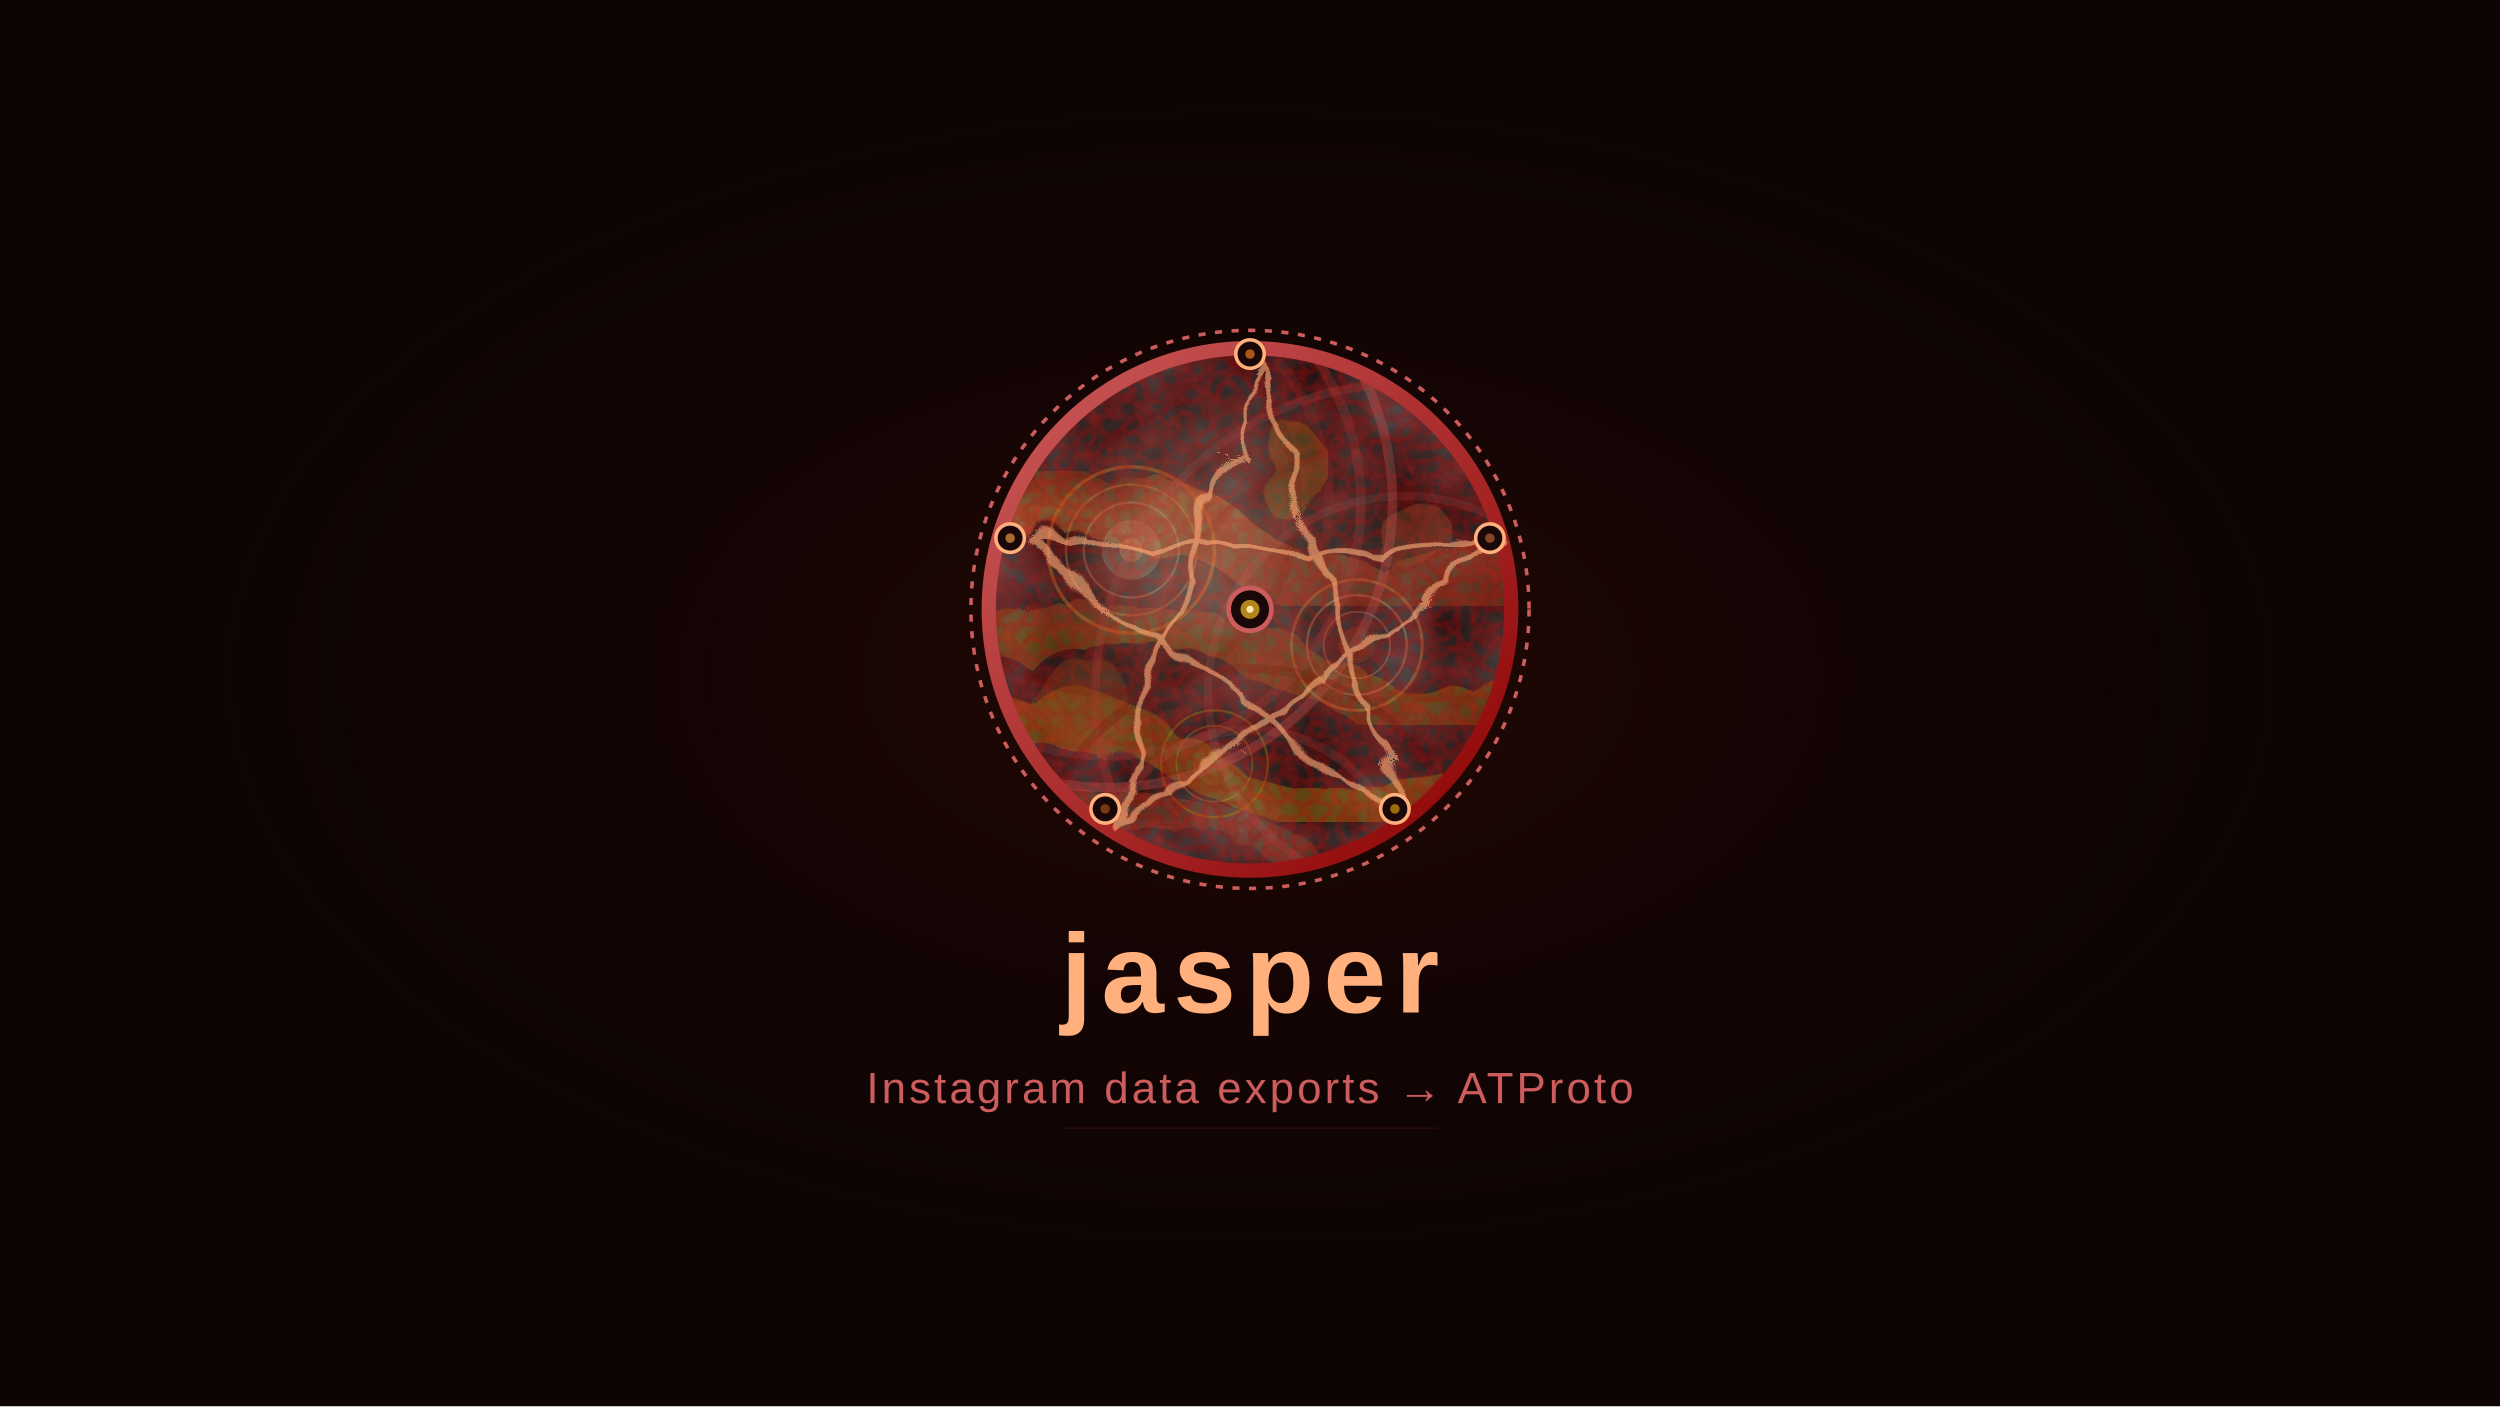
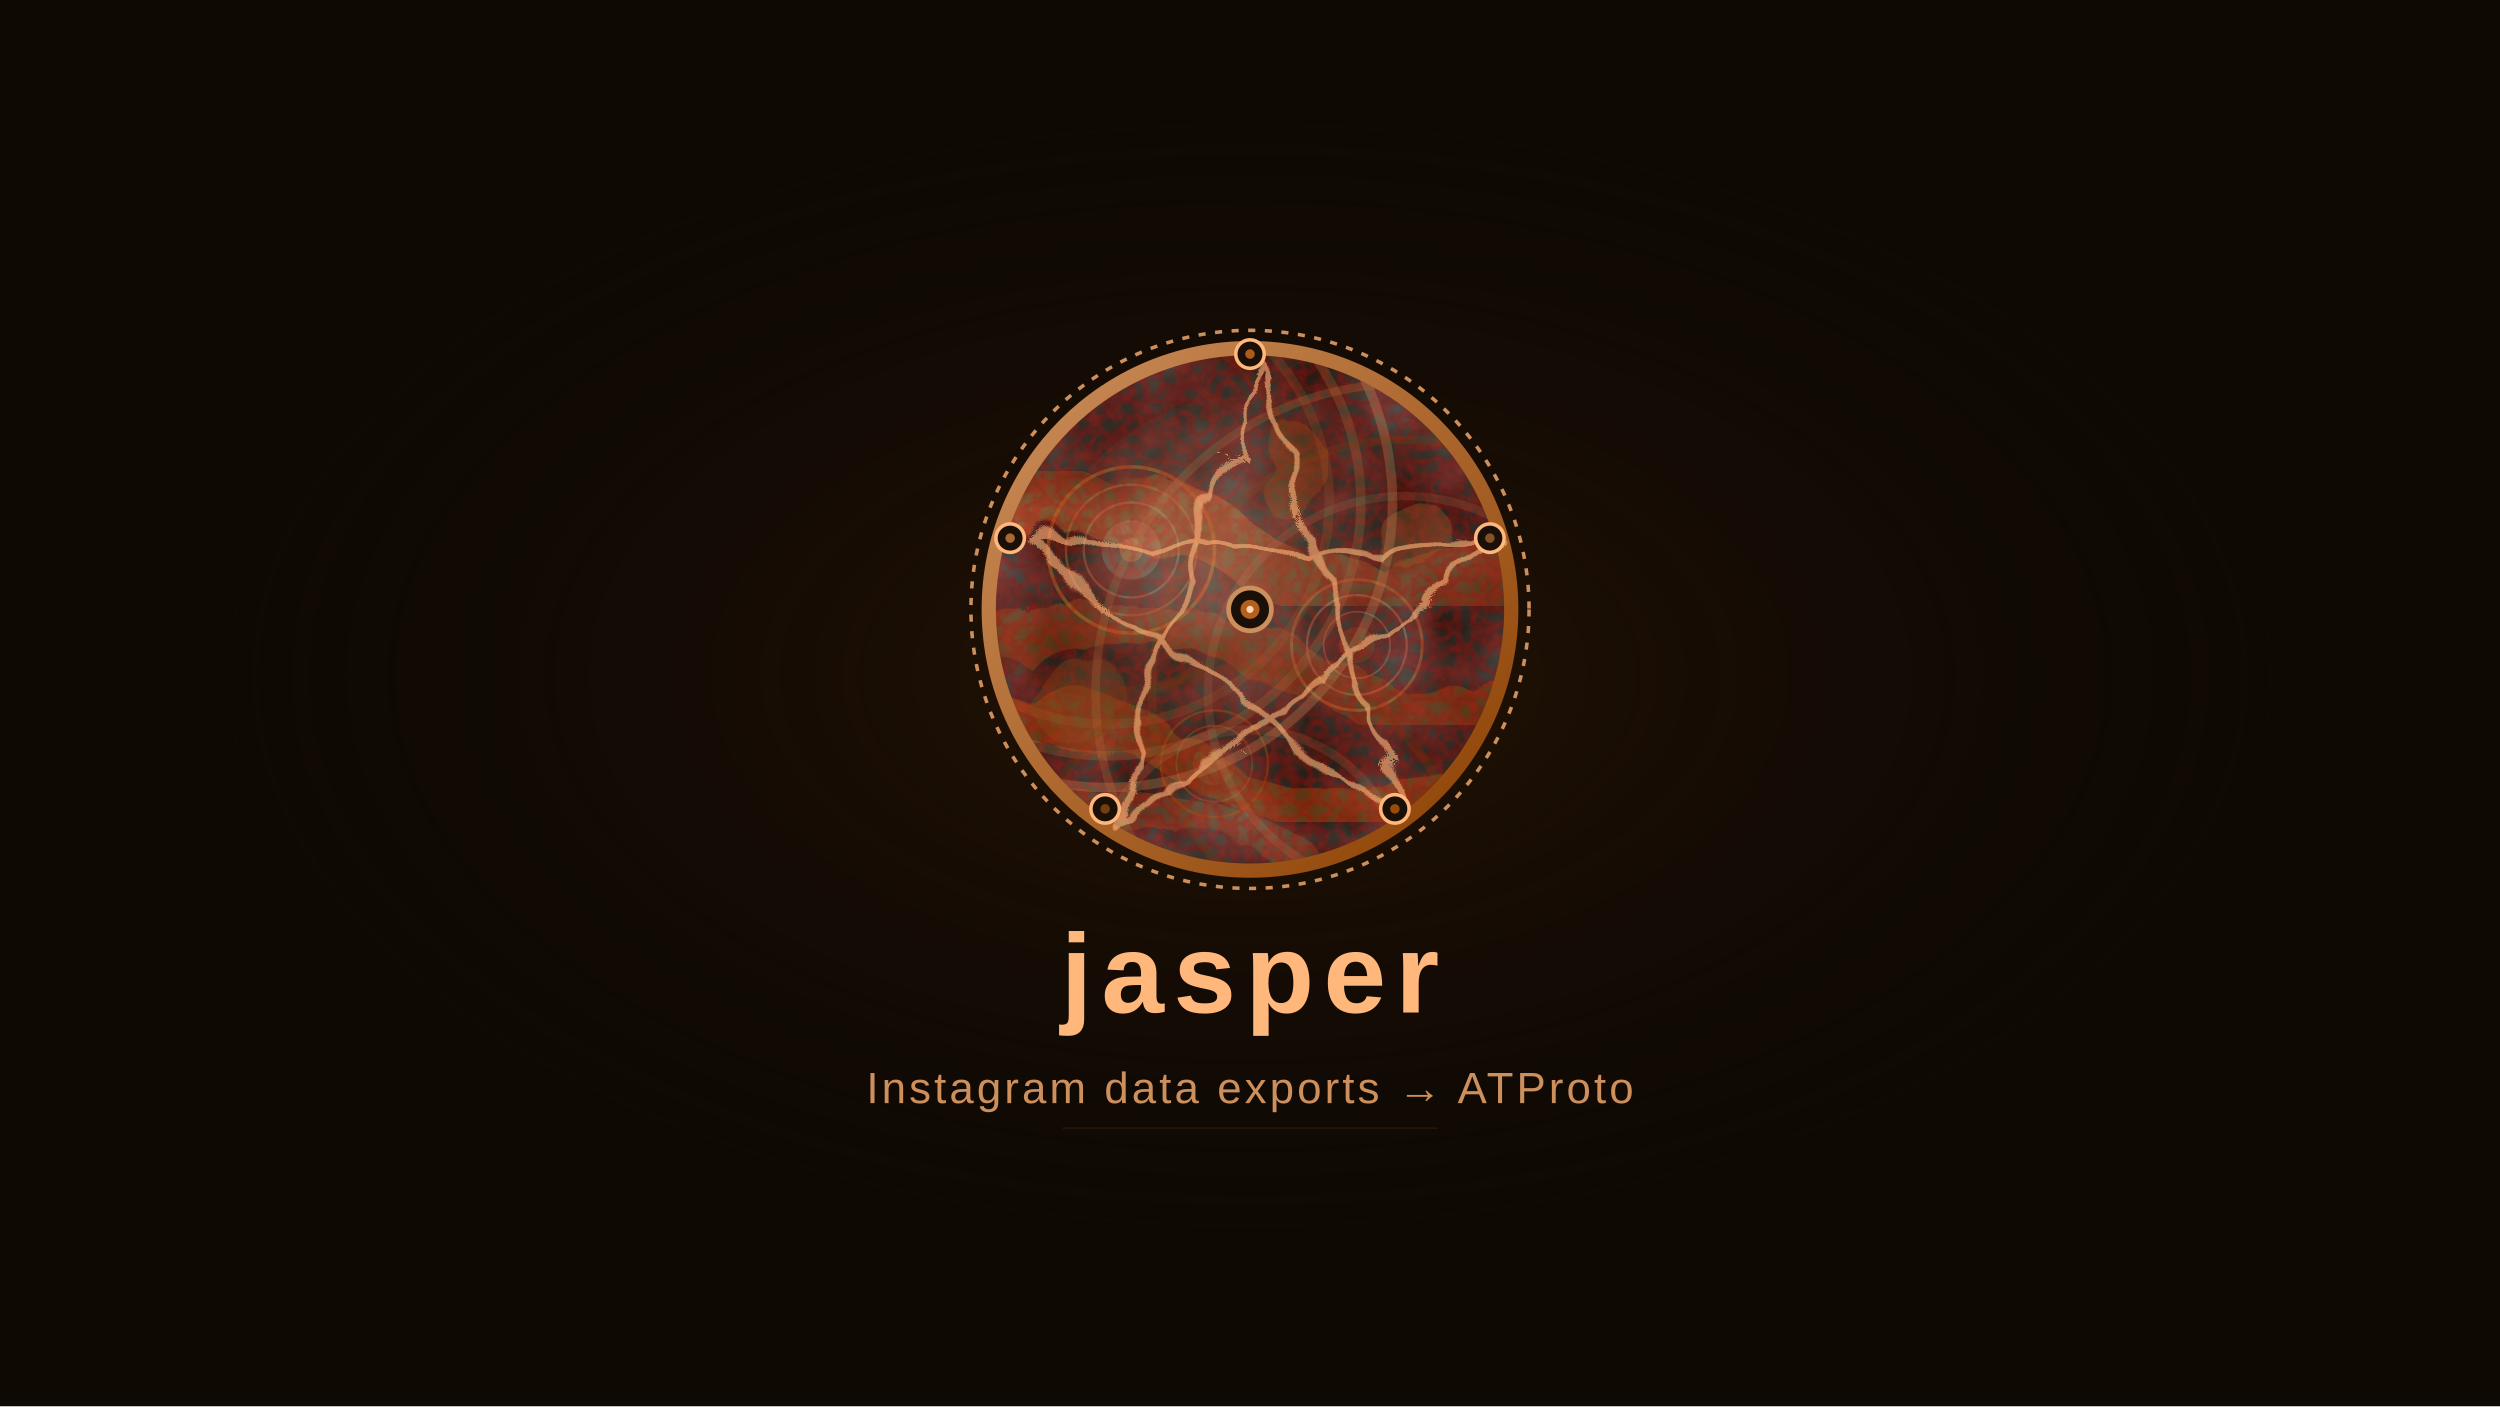
<svg xmlns="http://www.w3.org/2000/svg" viewBox="0 0 1600 900" width="1600" height="900">
  <defs>
    <radialGradient id="bgGlowJasper" cx="50%" cy="48%" r="42%">
-       <stop offset="0%" stop-color="#2a0a04" stop-opacity="0.9" />
-       <stop offset="100%" stop-color="#0f0404" stop-opacity="0" />
+       <stop offset="0%" stop-color="#2a1504" stop-opacity="0.9" />
+       <stop offset="100%" stop-color="#0f0904" stop-opacity="0" />
    </radialGradient>
  </defs>
-   <rect width="1600" height="900" fill="#0f0404" />
+   <rect width="1600" height="900" fill="#0f0904" />
  <rect width="1600" height="900" fill="url(#bgGlowJasper)" />
  <svg x="610" y="200" width="380" height="380" viewBox="0 0 500 500">
    <defs>
      <clipPath id="circleClip">
        <circle cx="250" cy="250" r="220" />
      </clipPath>
      <filter id="stoneNoise" x="0%" y="0%" width="100%" height="100%">
        <feTurbulence type="fractalNoise" baseFrequency="0.015" numOctaves="4" seed="7" result="noise" />
        <feColorMatrix type="saturate" values="0" result="mono" />
        <feComponentTransfer result="contrast">
          <feFuncR type="linear" slope="1.8" intercept="-0.4" />
          <feFuncG type="linear" slope="1.8" intercept="-0.4" />
          <feFuncB type="linear" slope="1.8" intercept="-0.4" />
        </feComponentTransfer>
        <feGaussianBlur stdDeviation="1.5" result="blurred" />
      </filter>
      <filter id="swirlBands" x="-20%" y="-20%" width="140%" height="140%">
        <feTurbulence type="turbulence" baseFrequency="0.008" numOctaves="3" seed="42" result="turb" />
        <feDisplacementMap in="SourceGraphic" in2="turb" scale="40" xChannelSelector="R" yChannelSelector="G" />
      </filter>
      <filter id="speckles" x="0%" y="0%" width="100%" height="100%">
        <feTurbulence type="turbulence" baseFrequency="0.08" numOctaves="2" seed="15" result="speckle" />
        <feColorMatrix type="matrix" values="           1 0 0 0 0.4           0 0 0 0 0           0 0 0 0 0           0 0 0 -3 1.5" result="speckleMask" />
      </filter>
      <linearGradient id="bandGradient1" x1="0%" y1="0%" x2="100%" y2="100%">
-         <stop offset="0%" stop-color="#8B4513" stop-opacity="0.7" />
-         <stop offset="25%" stop-color="#CD853F" stop-opacity="0.9" />
-         <stop offset="50%" stop-color="#D2691E" stop-opacity="0.6" />
-         <stop offset="75%" stop-color="#A0522D" stop-opacity="0.8" />
-         <stop offset="100%" stop-color="#8B4513" stop-opacity="0.7" />
+         <stop offset="0%" stop-color="#8b4913" stop-opacity="0.7" />
+         <stop offset="25%" stop-color="#cd7f3f" stop-opacity="0.9" />
+         <stop offset="50%" stop-color="#d26f1e" stop-opacity="0.6" />
+         <stop offset="75%" stop-color="#a0612d" stop-opacity="0.8" />
+         <stop offset="100%" stop-color="#8b4913" stop-opacity="0.7" />
      </linearGradient>
      <linearGradient id="bandGradient2" x1="100%" y1="0%" x2="0%" y2="100%">
-         <stop offset="0%" stop-color="#CD5C5C" stop-opacity="0.5" />
-         <stop offset="50%" stop-color="#B8860B" stop-opacity="0.7" />
-         <stop offset="100%" stop-color="#D2691E" stop-opacity="0.4" />
+         <stop offset="0%" stop-color="#cd8f5c" stop-opacity="0.5" />
+         <stop offset="50%" stop-color="#b8590b" stop-opacity="0.7" />
+         <stop offset="100%" stop-color="#d26f1e" stop-opacity="0.4" />
      </linearGradient>
      <radialGradient id="centerGlow" cx="40%" cy="40%" r="60%">
-         <stop offset="0%" stop-color="#E8C39E" stop-opacity="0.3" />
-         <stop offset="100%" stop-color="#1a0808" stop-opacity="0" />
+         <stop offset="0%" stop-color="#e8bf9e" stop-opacity="0.3" />
+         <stop offset="100%" stop-color="#1a1008" stop-opacity="0" />
      </radialGradient>
      <linearGradient id="redGlow" x1="0%" y1="0%" x2="100%" y2="100%">
-         <stop offset="0%" stop-color="#CD5C5C" />
-         <stop offset="100%" stop-color="#8B0000" />
+         <stop offset="0%" stop-color="#cd8f5c" />
+         <stop offset="100%" stop-color="#8b3f00" />
      </linearGradient>
    </defs>
-     <circle cx="250" cy="250" r="220" fill="#1a0808" />
+     <circle cx="250" cy="250" r="220" fill="#1a1008" />
    <g clip-path="url(#circleClip)">
-       <rect x="0" y="0" width="500" height="500" fill="#2a1210" filter="url(#stoneNoise)" opacity="0.4" />
+       <rect x="0" y="0" width="500" height="500" fill="#2a1c10" filter="url(#stoneNoise)" opacity="0.4" />
      <path d="M -50 180 Q 100 120, 250 200 T 550 150" fill="none" stroke="url(#bandGradient1)" stroke-width="60" filter="url(#swirlBands)" opacity="0.6" />
      <path d="M -30 280 Q 150 220, 300 300 T 580 250" fill="none" stroke="url(#bandGradient2)" stroke-width="45" filter="url(#swirlBands)" opacity="0.5" />
-       <path d="M -40 350 Q 80 300, 200 380 T 560 340" fill="none" stroke="#B8860B" stroke-width="35" filter="url(#swirlBands)" opacity="0.4" />
-       <path d="M -20 420 Q 120 380, 280 450 T 540 400" fill="none" stroke="#A0522D" stroke-width="28" filter="url(#swirlBands)" opacity="0.35" />
-       <circle cx="150" cy="200" r="70" fill="none" stroke="#D2691E" stroke-width="3" opacity="0.5" />
-       <circle cx="150" cy="200" r="55" fill="none" stroke="#CD853F" stroke-width="2" opacity="0.4" />
-       <circle cx="150" cy="200" r="40" fill="none" stroke="#DEB887" stroke-width="2" opacity="0.3" />
-       <circle cx="150" cy="200" r="25" fill="#D2B48C" opacity="0.25" />
-       <circle cx="150" cy="200" r="10" fill="#F4A460" opacity="0.3" />
-       <circle cx="340" cy="280" r="55" fill="none" stroke="#CD853F" stroke-width="2.5" opacity="0.45" />
-       <circle cx="340" cy="280" r="42" fill="none" stroke="#D2B48C" stroke-width="2" opacity="0.35" />
-       <circle cx="340" cy="280" r="28" fill="none" stroke="#DEB887" stroke-width="1.5" opacity="0.3" />
-       <circle cx="340" cy="280" r="15" fill="#D2691E" opacity="0.2" />
-       <circle cx="220" cy="380" r="45" fill="none" stroke="#B8860B" stroke-width="2" opacity="0.4" />
-       <circle cx="220" cy="380" r="32" fill="none" stroke="#DAA520" stroke-width="1.5" opacity="0.3" />
-       <circle cx="220" cy="380" r="18" fill="#CD853F" opacity="0.15" />
+       <path d="M -40 350 Q 80 300, 200 380 T 560 340" fill="none" stroke="#b8590b" stroke-width="35" filter="url(#swirlBands)" opacity="0.4" />
+       <path d="M -20 420 Q 120 380, 280 450 T 540 400" fill="none" stroke="#a0612d" stroke-width="28" filter="url(#swirlBands)" opacity="0.35" />
+       <circle cx="150" cy="200" r="70" fill="none" stroke="#d26f1e" stroke-width="3" opacity="0.5" />
+       <circle cx="150" cy="200" r="55" fill="none" stroke="#cd7f3f" stroke-width="2" opacity="0.4" />
+       <circle cx="150" cy="200" r="40" fill="none" stroke="#deae87" stroke-width="2" opacity="0.3" />
+       <circle cx="150" cy="200" r="25" fill="#d2ac8c" opacity="0.25" />
+       <circle cx="150" cy="200" r="10" fill="#f4a360" opacity="0.3" />
+       <circle cx="340" cy="280" r="55" fill="none" stroke="#cd7f3f" stroke-width="2.5" opacity="0.45" />
+       <circle cx="340" cy="280" r="42" fill="none" stroke="#d2ac8c" stroke-width="2" opacity="0.35" />
+       <circle cx="340" cy="280" r="28" fill="none" stroke="#deae87" stroke-width="1.5" opacity="0.3" />
+       <circle cx="340" cy="280" r="15" fill="#d26f1e" opacity="0.2" />
+       <circle cx="220" cy="380" r="45" fill="none" stroke="#b8590b" stroke-width="2" opacity="0.4" />
+       <circle cx="220" cy="380" r="32" fill="none" stroke="#da7420" stroke-width="1.5" opacity="0.3" />
+       <circle cx="220" cy="380" r="18" fill="#cd7f3f" opacity="0.15" />
      <rect x="0" y="0" width="500" height="500" fill="#000" filter="url(#speckles)" opacity="0.3" />
-       <ellipse cx="380" cy="180" rx="35" ry="25" fill="#A0522D" filter="url(#swirlBands)" opacity="0.35" />
-       <ellipse cx="100" cy="320" rx="45" ry="30" fill="#8B4513" filter="url(#swirlBands)" opacity="0.3" />
-       <ellipse cx="280" cy="120" rx="25" ry="40" fill="#B8860B" filter="url(#swirlBands)" opacity="0.25" />
-       <circle cx="130" cy="160" r="240.0" fill="none" stroke="#CD5C5C" stroke-width="8.0" opacity="0.3" />
-       <circle cx="130" cy="160" r="213.333" fill="none" stroke="#B83A3A" stroke-width="8.0" opacity="0.25" />
-       <circle cx="130" cy="160" r="186.667" fill="none" stroke="#A82A2A" stroke-width="8.0" opacity="0.2" />
-       <circle cx="130" cy="160" r="160.0" fill="none" stroke="#780000" stroke-width="8.0" opacity="0.15" />
-       <circle cx="380" cy="320" r="260.0" fill="none" stroke="#B83A3A" stroke-width="7.091" opacity="0.25" />
-       <circle cx="380" cy="320" r="212.727" fill="none" stroke="#880A0A" stroke-width="7.091" opacity="0.2" />
-       <circle cx="380" cy="320" r="165.455" fill="none" stroke="#CD5C5C" stroke-width="7.091" opacity="0.15" />
-       <circle cx="250" cy="480" r="180.0" fill="none" stroke="#780000" stroke-width="7.714" opacity="0.2" />
-       <circle cx="250" cy="480" r="128.571" fill="none" stroke="#CD5C5C" stroke-width="7.714" opacity="0.15" />
+       <ellipse cx="380" cy="180" rx="35" ry="25" fill="#a0612d" filter="url(#swirlBands)" opacity="0.35" />
+       <ellipse cx="100" cy="320" rx="45" ry="30" fill="#8b4913" filter="url(#swirlBands)" opacity="0.3" />
+       <ellipse cx="280" cy="120" rx="25" ry="40" fill="#b8590b" filter="url(#swirlBands)" opacity="0.25" />
+       <circle cx="130" cy="160" r="240.0" fill="none" stroke="#cd8f5c" stroke-width="8.0" opacity="0.3" />
+       <circle cx="130" cy="160" r="213.333" fill="none" stroke="#b8733a" stroke-width="8.0" opacity="0.25" />
+       <circle cx="130" cy="160" r="186.667" fill="none" stroke="#a8632a" stroke-width="8.0" opacity="0.2" />
+       <circle cx="130" cy="160" r="160.0" fill="none" stroke="#783600" stroke-width="8.0" opacity="0.15" />
+       <circle cx="380" cy="320" r="260.0" fill="none" stroke="#b8733a" stroke-width="7.091" opacity="0.25" />
+       <circle cx="380" cy="320" r="212.727" fill="none" stroke="#88430a" stroke-width="7.091" opacity="0.2" />
+       <circle cx="380" cy="320" r="165.455" fill="none" stroke="#cd8f5c" stroke-width="7.091" opacity="0.15" />
+       <circle cx="250" cy="480" r="180.0" fill="none" stroke="#783600" stroke-width="7.714" opacity="0.2" />
+       <circle cx="250" cy="480" r="128.571" fill="none" stroke="#cd8f5c" stroke-width="7.714" opacity="0.15" />
    </g>
    <circle cx="250" cy="250" r="180" fill="url(#centerGlow)" />
    <circle cx="250" cy="250" r="220" fill="none" stroke="url(#redGlow)" stroke-width="12" />
-     <circle cx="250" cy="250" r="235" fill="none" stroke="#CD5C5C" stroke-width="3" stroke-dasharray="6, 8" />
-     <path d="M 250 35 L 372 418 L 48 190 L 452 190 L 128 418 Z" fill="none" stroke="#FFB07C" stroke-width="5" stroke-linejoin="round" opacity="0.6" filter="url(#swirlBands)" />
-     <circle cx="250" cy="250" r="18" fill="#1a0808" stroke="#CD5C5C" stroke-width="4" />
-     <circle cx="250" cy="250" r="8" fill="#DAA520" opacity="0.8" />
-     <circle cx="250" cy="250" r="3" fill="#FFE4B5" />
+     <circle cx="250" cy="250" r="235" fill="none" stroke="#cd8f5c" stroke-width="3" stroke-dasharray="6, 8" />
+     <path d="M 250 35 L 372 418 L 48 190 L 452 190 L 128 418 Z" fill="none" stroke="#ffb77c" stroke-width="5" stroke-linejoin="round" opacity="0.6" filter="url(#swirlBands)" />
+     <circle cx="250" cy="250" r="18" fill="#1a1008" stroke="#cd8f5c" stroke-width="4" />
+     <circle cx="250" cy="250" r="8" fill="#da7420" opacity="0.8" />
+     <circle cx="250" cy="250" r="3" fill="#ffd6b5" />
    <g>
-       <circle cx="250" cy="35" r="12" fill="#1a0808" stroke="#FFB07C" stroke-width="3" />
-       <circle cx="250" cy="35" r="4" fill="#D2691E" opacity="0.8" />
+       <circle cx="250" cy="35" r="12" fill="#1a1008" stroke="#ffb77c" stroke-width="3" />
+       <circle cx="250" cy="35" r="4" fill="#d26f1e" opacity="0.8" />
    </g>
    <g>
-       <circle cx="372" cy="418" r="12" fill="#1a0808" stroke="#FFB07C" stroke-width="3" />
-       <circle cx="372" cy="418" r="4" fill="#B8860B" opacity="0.8" />
+       <circle cx="372" cy="418" r="12" fill="#1a1008" stroke="#ffb77c" stroke-width="3" />
+       <circle cx="372" cy="418" r="4" fill="#b8590b" opacity="0.8" />
    </g>
    <g>
-       <circle cx="48" cy="190" r="12" fill="#1a0808" stroke="#FFB07C" stroke-width="3" />
-       <circle cx="48" cy="190" r="4" fill="#CD853F" opacity="0.8" />
+       <circle cx="48" cy="190" r="12" fill="#1a1008" stroke="#ffb77c" stroke-width="3" />
+       <circle cx="48" cy="190" r="4" fill="#cd7f3f" opacity="0.8" />
    </g>
    <g>
-       <circle cx="452" cy="190" r="12" fill="#1a0808" stroke="#FFB07C" stroke-width="3" />
-       <circle cx="452" cy="190" r="4" fill="#A0522D" opacity="0.8" />
+       <circle cx="452" cy="190" r="12" fill="#1a1008" stroke="#ffb77c" stroke-width="3" />
+       <circle cx="452" cy="190" r="4" fill="#a0612d" opacity="0.8" />
    </g>
    <g>
-       <circle cx="128" cy="418" r="12" fill="#1a0808" stroke="#FFB07C" stroke-width="3" />
-       <circle cx="128" cy="418" r="4" fill="#8B4513" opacity="0.8" />
+       <circle cx="128" cy="418" r="12" fill="#1a1008" stroke="#ffb77c" stroke-width="3" />
+       <circle cx="128" cy="418" r="4" fill="#8b4913" opacity="0.8" />
    </g>
  </svg>
-   <text x="800" y="648" text-anchor="middle" font-family="'SF Pro Display', 'Helvetica Neue', Arial, sans-serif" font-size="72" font-weight="700" letter-spacing="6" fill="#FFB07C">jasper</text>
-   <text x="800" y="706" text-anchor="middle" font-family="'SF Pro Text', 'Helvetica Neue', Arial, sans-serif" font-size="28" font-weight="400" letter-spacing="2" fill="#CD5C5C">Instagram data exports → ATProto</text>
-   <line x1="680" y1="722" x2="920" y2="722" stroke="#2a0a04" stroke-width="1" />
+   <text x="800" y="648" text-anchor="middle" font-family="'SF Pro Display', 'Helvetica Neue', Arial, sans-serif" font-size="72" font-weight="700" letter-spacing="6" fill="#ffb77c">jasper</text>
+   <text x="800" y="706" text-anchor="middle" font-family="'SF Pro Text', 'Helvetica Neue', Arial, sans-serif" font-size="28" font-weight="400" letter-spacing="2" fill="#cd8f5c">Instagram data exports → ATProto</text>
+   <line x1="680" y1="722" x2="920" y2="722" stroke="#2a1504" stroke-width="1" />
</svg>
